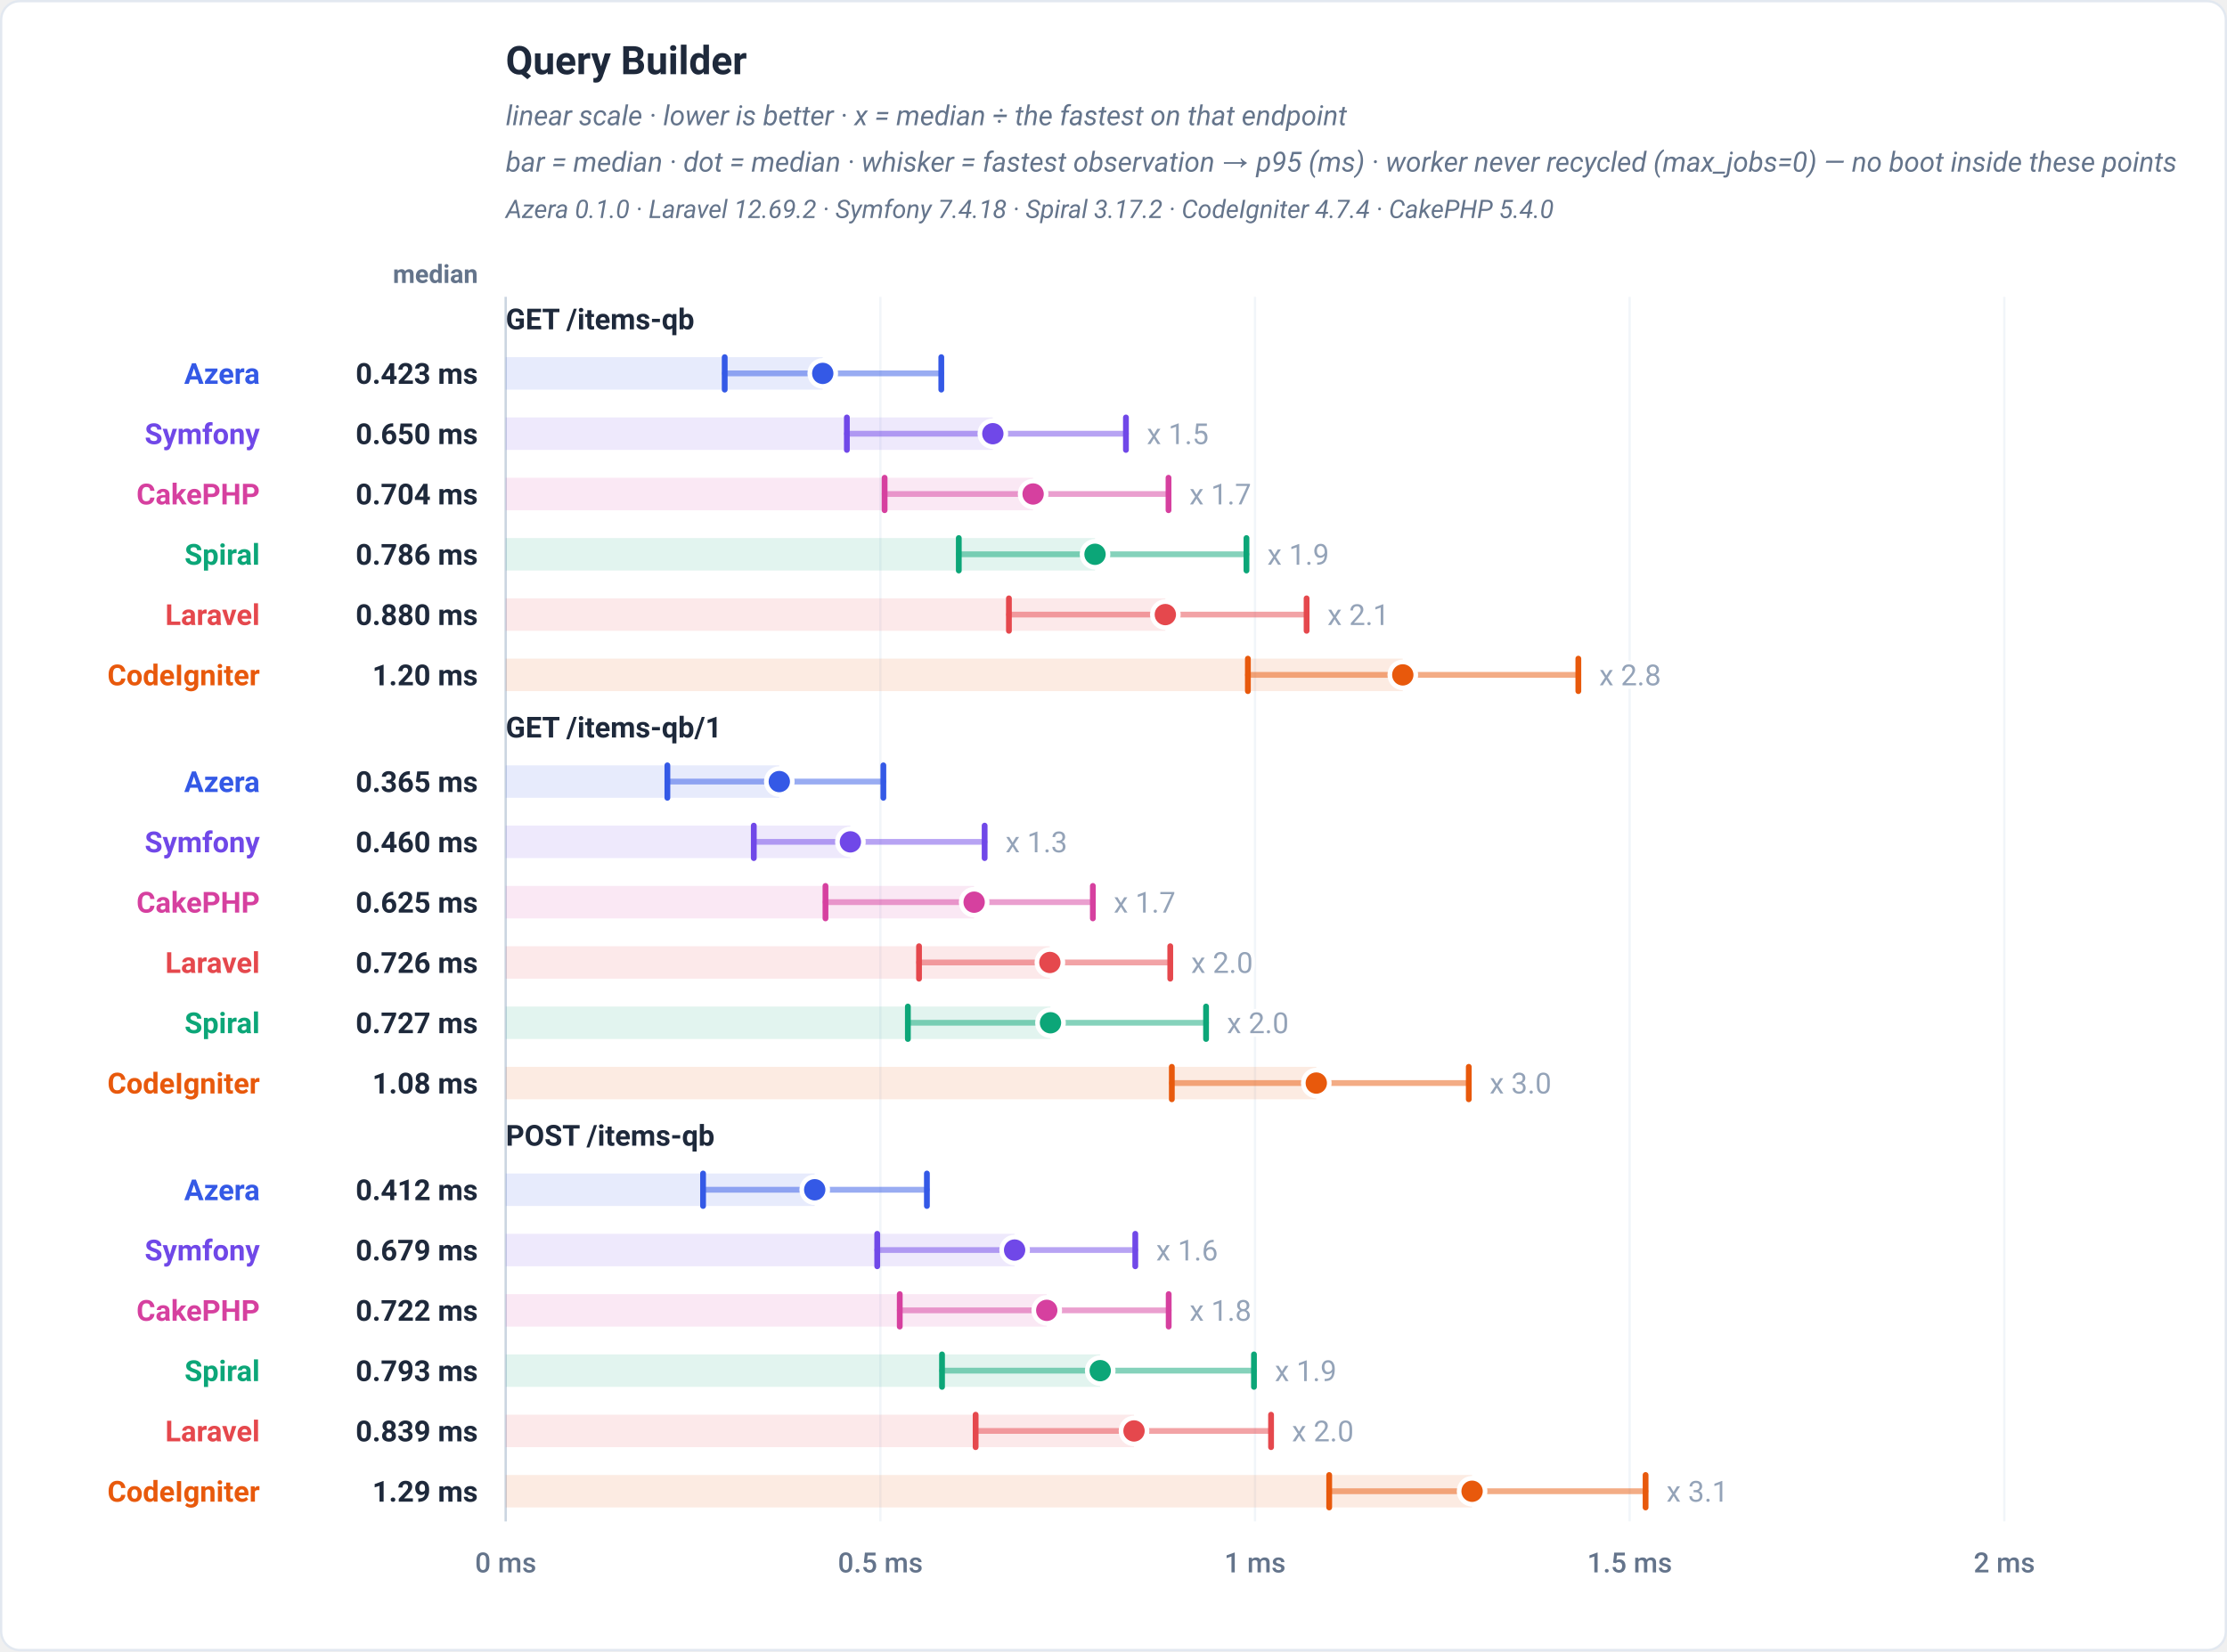
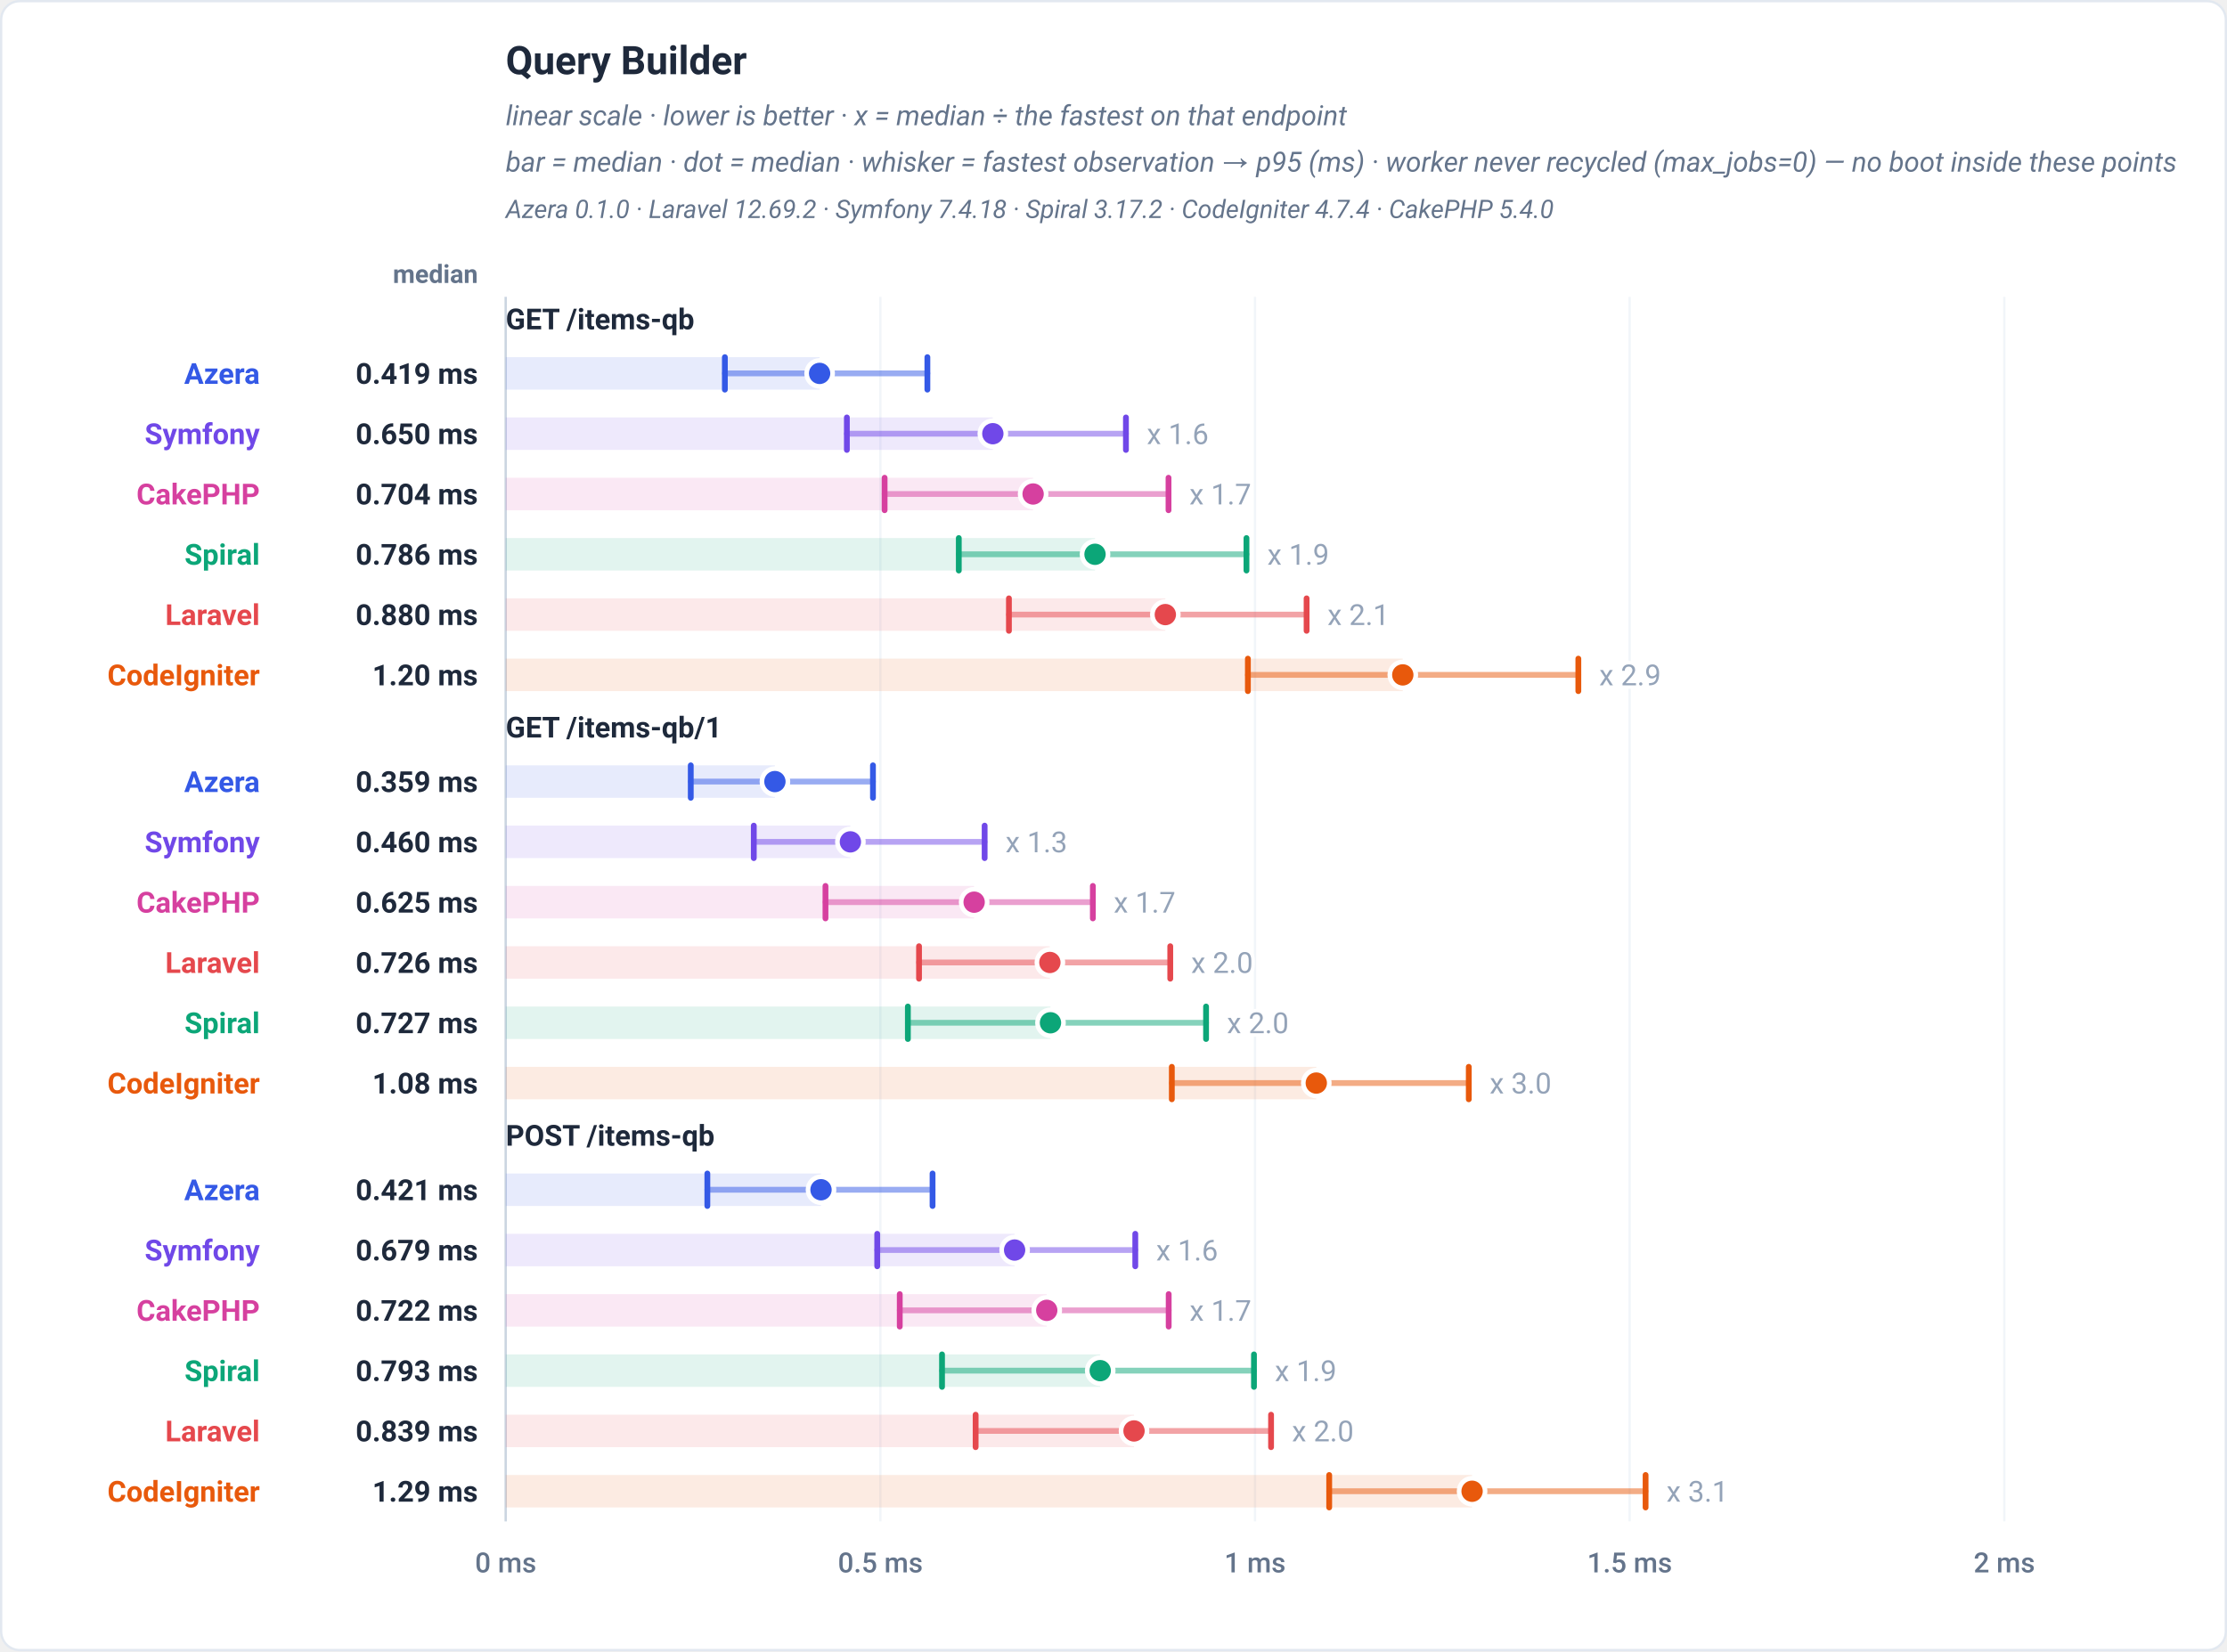
<svg xmlns="http://www.w3.org/2000/svg" viewBox="0 0 960 712" width="960" height="712" role="img" font-family="-apple-system,BlinkMacSystemFont,'Segoe UI',Roboto,Helvetica,Arial,sans-serif">
  <rect x="0.5" y="0.5" width="959" height="711" rx="8" fill="#ffffff" stroke="#e2e8f0" />
  <text x="218" y="32" font-family="-apple-system,BlinkMacSystemFont,'Segoe UI',Roboto,Helvetica,Arial,sans-serif" font-size="17" font-weight="700" fill="#1e293b" text-anchor="start">Query Builder</text>
  <text x="218" y="54" font-family="-apple-system,BlinkMacSystemFont,'Segoe UI',Roboto,Helvetica,Arial,sans-serif" font-size="12" font-weight="400" fill="#64748b" text-anchor="start" font-style="italic">linear scale · lower is better · x = median ÷ the fastest on that endpoint</text>
  <text x="218" y="74" font-family="-apple-system,BlinkMacSystemFont,'Segoe UI',Roboto,Helvetica,Arial,sans-serif" font-size="12" font-weight="400" fill="#64748b" text-anchor="start" font-style="italic">bar = median · dot = median · whisker = fastest observation → p95 (ms) · worker never recycled (max_jobs=0) — no boot inside these points</text>
  <text x="218" y="94" font-family="-apple-system,BlinkMacSystemFont,'Segoe UI',Roboto,Helvetica,Arial,sans-serif" font-size="11" font-weight="400" fill="#64748b" text-anchor="start" font-style="italic">Azera 0.1.0 · Laravel 12.69.2 · Symfony 7.4.18 · Spiral 3.17.2 · CodeIgniter 4.7.4 · CakePHP 5.4.0</text>
  <text x="206" y="122" font-family="-apple-system,BlinkMacSystemFont,'Segoe UI',Roboto,Helvetica,Arial,sans-serif" font-size="11" font-weight="600" fill="#64748b" text-anchor="end">median</text>
  <line x1="218" y1="128" x2="218" y2="656" stroke="#f1f5f9" stroke-width="1" />
  <text x="218" y="678" font-family="-apple-system,BlinkMacSystemFont,'Segoe UI',Roboto,Helvetica,Arial,sans-serif" font-size="12" font-weight="500" fill="#64748b" text-anchor="middle">0 ms</text>
  <line x1="379.5" y1="128" x2="379.5" y2="656" stroke="#f1f5f9" stroke-width="1" />
  <text x="379.5" y="678" font-family="-apple-system,BlinkMacSystemFont,'Segoe UI',Roboto,Helvetica,Arial,sans-serif" font-size="12" font-weight="500" fill="#64748b" text-anchor="middle">0.5 ms</text>
  <line x1="541" y1="128" x2="541" y2="656" stroke="#f1f5f9" stroke-width="1" />
  <text x="541" y="678" font-family="-apple-system,BlinkMacSystemFont,'Segoe UI',Roboto,Helvetica,Arial,sans-serif" font-size="12" font-weight="500" fill="#64748b" text-anchor="middle">1 ms</text>
  <line x1="702.5" y1="128" x2="702.5" y2="656" stroke="#f1f5f9" stroke-width="1" />
  <text x="702.5" y="678" font-family="-apple-system,BlinkMacSystemFont,'Segoe UI',Roboto,Helvetica,Arial,sans-serif" font-size="12" font-weight="500" fill="#64748b" text-anchor="middle">1.5 ms</text>
  <line x1="864" y1="128" x2="864" y2="656" stroke="#f1f5f9" stroke-width="1" />
  <text x="864" y="678" font-family="-apple-system,BlinkMacSystemFont,'Segoe UI',Roboto,Helvetica,Arial,sans-serif" font-size="12" font-weight="500" fill="#64748b" text-anchor="middle">2 ms</text>
  <line x1="218" y1="128" x2="218" y2="656" stroke="#cbd5e1" stroke-width="1" />
  <text x="218" y="142" font-family="-apple-system,BlinkMacSystemFont,'Segoe UI',Roboto,Helvetica,Arial,sans-serif" font-size="12.5" font-weight="700" fill="#1e293b" text-anchor="start">GET /items-qb</text>
-   <rect x="218" y="154" width="136.66" height="14" fill="#3459e6" fill-opacity="0.12" />
-   <line x1="312.4" y1="161" x2="405.77" y2="161" stroke="#3459e6" stroke-width="2.5" stroke-linecap="round" opacity="0.5" />
-   <line x1="312.4" y1="154" x2="312.4" y2="168" stroke="#3459e6" stroke-width="2.5" stroke-linecap="round" />
-   <line x1="405.77" y1="154" x2="405.77" y2="168" stroke="#3459e6" stroke-width="2.5" stroke-linecap="round" />
-   <circle cx="354.66" cy="161" r="5.6" fill="#3459e6" stroke="#ffffff" stroke-width="2" />
+   <rect x="218" y="154" width="135.31" height="14" fill="#3459e6" fill-opacity="0.12" />
+   <line x1="312.47" y1="161" x2="399.77" y2="161" stroke="#3459e6" stroke-width="2.5" stroke-linecap="round" opacity="0.5" />
+   <line x1="312.47" y1="154" x2="312.47" y2="168" stroke="#3459e6" stroke-width="2.5" stroke-linecap="round" />
+   <line x1="399.77" y1="154" x2="399.77" y2="168" stroke="#3459e6" stroke-width="2.5" stroke-linecap="round" />
+   <circle cx="353.31" cy="161" r="5.6" fill="#3459e6" stroke="#ffffff" stroke-width="2" />
  <text x="112" y="165.5" font-family="-apple-system,BlinkMacSystemFont,'Segoe UI',Roboto,Helvetica,Arial,sans-serif" font-size="12.5" font-weight="700" fill="#3459e6" text-anchor="end">Azera</text>
-   <text x="206" y="165.5" font-family="-apple-system,BlinkMacSystemFont,'Segoe UI',Roboto,Helvetica,Arial,sans-serif" font-size="12.5" font-weight="700" fill="#1e293b" text-anchor="end">0.423 ms</text>
+   <text x="206" y="165.5" font-family="-apple-system,BlinkMacSystemFont,'Segoe UI',Roboto,Helvetica,Arial,sans-serif" font-size="12.5" font-weight="700" fill="#1e293b" text-anchor="end">0.419 ms</text>
  <rect x="218" y="180" width="209.98" height="14" fill="#7048e8" fill-opacity="0.12" />
  <line x1="365.06" y1="187" x2="485.36" y2="187" stroke="#7048e8" stroke-width="2.5" stroke-linecap="round" opacity="0.5" />
  <line x1="365.06" y1="180" x2="365.06" y2="194" stroke="#7048e8" stroke-width="2.5" stroke-linecap="round" />
  <line x1="485.36" y1="180" x2="485.36" y2="194" stroke="#7048e8" stroke-width="2.5" stroke-linecap="round" />
  <circle cx="427.98" cy="187" r="5.6" fill="#7048e8" stroke="#ffffff" stroke-width="2" />
-   <text x="494.36" y="191.5" font-family="-apple-system,BlinkMacSystemFont,'Segoe UI',Roboto,Helvetica,Arial,sans-serif" font-size="12.5" font-weight="400" fill="#94a3b8" text-anchor="start" stroke="#ffffff" stroke-width="3" paint-order="stroke" stroke-linejoin="round">x 1.5</text>
+   <text x="494.36" y="191.5" font-family="-apple-system,BlinkMacSystemFont,'Segoe UI',Roboto,Helvetica,Arial,sans-serif" font-size="12.5" font-weight="400" fill="#94a3b8" text-anchor="start" stroke="#ffffff" stroke-width="3" paint-order="stroke" stroke-linejoin="round">x 1.6</text>
  <text x="112" y="191.5" font-family="-apple-system,BlinkMacSystemFont,'Segoe UI',Roboto,Helvetica,Arial,sans-serif" font-size="12.5" font-weight="700" fill="#7048e8" text-anchor="end">Symfony</text>
  <text x="206" y="191.5" font-family="-apple-system,BlinkMacSystemFont,'Segoe UI',Roboto,Helvetica,Arial,sans-serif" font-size="12.5" font-weight="700" fill="#1e293b" text-anchor="end">0.650 ms</text>
  <rect x="218" y="206" width="227.34" height="14" fill="#d6409f" fill-opacity="0.12" />
  <line x1="381.33" y1="213" x2="503.72" y2="213" stroke="#d6409f" stroke-width="2.5" stroke-linecap="round" opacity="0.5" />
  <line x1="381.33" y1="206" x2="381.33" y2="220" stroke="#d6409f" stroke-width="2.5" stroke-linecap="round" />
  <line x1="503.72" y1="206" x2="503.72" y2="220" stroke="#d6409f" stroke-width="2.5" stroke-linecap="round" />
  <circle cx="445.34" cy="213" r="5.6" fill="#d6409f" stroke="#ffffff" stroke-width="2" />
  <text x="512.72" y="217.5" font-family="-apple-system,BlinkMacSystemFont,'Segoe UI',Roboto,Helvetica,Arial,sans-serif" font-size="12.5" font-weight="400" fill="#94a3b8" text-anchor="start" stroke="#ffffff" stroke-width="3" paint-order="stroke" stroke-linejoin="round">x 1.7</text>
  <text x="112" y="217.5" font-family="-apple-system,BlinkMacSystemFont,'Segoe UI',Roboto,Helvetica,Arial,sans-serif" font-size="12.5" font-weight="700" fill="#d6409f" text-anchor="end">CakePHP</text>
  <text x="206" y="217.5" font-family="-apple-system,BlinkMacSystemFont,'Segoe UI',Roboto,Helvetica,Arial,sans-serif" font-size="12.5" font-weight="700" fill="#1e293b" text-anchor="end">0.704 ms</text>
  <rect x="218" y="232" width="254.03" height="14" fill="#0ca678" fill-opacity="0.12" />
  <line x1="413.31" y1="239" x2="537.32" y2="239" stroke="#0ca678" stroke-width="2.5" stroke-linecap="round" opacity="0.5" />
  <line x1="413.31" y1="232" x2="413.31" y2="246" stroke="#0ca678" stroke-width="2.5" stroke-linecap="round" />
  <line x1="537.32" y1="232" x2="537.32" y2="246" stroke="#0ca678" stroke-width="2.5" stroke-linecap="round" />
  <circle cx="472.03" cy="239" r="5.6" fill="#0ca678" stroke="#ffffff" stroke-width="2" />
  <text x="546.32" y="243.5" font-family="-apple-system,BlinkMacSystemFont,'Segoe UI',Roboto,Helvetica,Arial,sans-serif" font-size="12.5" font-weight="400" fill="#94a3b8" text-anchor="start" stroke="#ffffff" stroke-width="3" paint-order="stroke" stroke-linejoin="round">x 1.9</text>
  <text x="112" y="243.5" font-family="-apple-system,BlinkMacSystemFont,'Segoe UI',Roboto,Helvetica,Arial,sans-serif" font-size="12.5" font-weight="700" fill="#0ca678" text-anchor="end">Spiral</text>
  <text x="206" y="243.5" font-family="-apple-system,BlinkMacSystemFont,'Segoe UI',Roboto,Helvetica,Arial,sans-serif" font-size="12.5" font-weight="700" fill="#1e293b" text-anchor="end">0.786 ms</text>
  <rect x="218" y="258" width="284.34" height="14" fill="#e5484d" fill-opacity="0.12" />
  <line x1="434.92" y1="265" x2="563.24" y2="265" stroke="#e5484d" stroke-width="2.5" stroke-linecap="round" opacity="0.5" />
  <line x1="434.92" y1="258" x2="434.92" y2="272" stroke="#e5484d" stroke-width="2.5" stroke-linecap="round" />
  <line x1="563.24" y1="258" x2="563.24" y2="272" stroke="#e5484d" stroke-width="2.5" stroke-linecap="round" />
  <circle cx="502.34" cy="265" r="5.6" fill="#e5484d" stroke="#ffffff" stroke-width="2" />
  <text x="572.24" y="269.5" font-family="-apple-system,BlinkMacSystemFont,'Segoe UI',Roboto,Helvetica,Arial,sans-serif" font-size="12.5" font-weight="400" fill="#94a3b8" text-anchor="start" stroke="#ffffff" stroke-width="3" paint-order="stroke" stroke-linejoin="round">x 2.1</text>
  <text x="112" y="269.5" font-family="-apple-system,BlinkMacSystemFont,'Segoe UI',Roboto,Helvetica,Arial,sans-serif" font-size="12.5" font-weight="700" fill="#e5484d" text-anchor="end">Laravel</text>
  <text x="206" y="269.5" font-family="-apple-system,BlinkMacSystemFont,'Segoe UI',Roboto,Helvetica,Arial,sans-serif" font-size="12.5" font-weight="700" fill="#1e293b" text-anchor="end">0.880 ms</text>
  <rect x="218" y="284" width="386.7" height="14" fill="#e8590c" fill-opacity="0.12" />
  <line x1="537.93" y1="291" x2="680.38" y2="291" stroke="#e8590c" stroke-width="2.5" stroke-linecap="round" opacity="0.5" />
  <line x1="537.93" y1="284" x2="537.93" y2="298" stroke="#e8590c" stroke-width="2.5" stroke-linecap="round" />
  <line x1="680.38" y1="284" x2="680.38" y2="298" stroke="#e8590c" stroke-width="2.5" stroke-linecap="round" />
  <circle cx="604.7" cy="291" r="5.6" fill="#e8590c" stroke="#ffffff" stroke-width="2" />
-   <text x="689.38" y="295.5" font-family="-apple-system,BlinkMacSystemFont,'Segoe UI',Roboto,Helvetica,Arial,sans-serif" font-size="12.5" font-weight="400" fill="#94a3b8" text-anchor="start" stroke="#ffffff" stroke-width="3" paint-order="stroke" stroke-linejoin="round">x 2.8</text>
+   <text x="689.38" y="295.5" font-family="-apple-system,BlinkMacSystemFont,'Segoe UI',Roboto,Helvetica,Arial,sans-serif" font-size="12.5" font-weight="400" fill="#94a3b8" text-anchor="start" stroke="#ffffff" stroke-width="3" paint-order="stroke" stroke-linejoin="round">x 2.9</text>
  <text x="112" y="295.5" font-family="-apple-system,BlinkMacSystemFont,'Segoe UI',Roboto,Helvetica,Arial,sans-serif" font-size="12.5" font-weight="700" fill="#e8590c" text-anchor="end">CodeIgniter</text>
  <text x="206" y="295.5" font-family="-apple-system,BlinkMacSystemFont,'Segoe UI',Roboto,Helvetica,Arial,sans-serif" font-size="12.5" font-weight="700" fill="#1e293b" text-anchor="end">1.20 ms</text>
  <text x="218" y="318" font-family="-apple-system,BlinkMacSystemFont,'Segoe UI',Roboto,Helvetica,Arial,sans-serif" font-size="12.5" font-weight="700" fill="#1e293b" text-anchor="start">GET /items-qb/1</text>
-   <rect x="218" y="330" width="117.93" height="14" fill="#3459e6" fill-opacity="0.12" />
-   <line x1="287.69" y1="337" x2="380.79" y2="337" stroke="#3459e6" stroke-width="2.5" stroke-linecap="round" opacity="0.5" />
-   <line x1="287.69" y1="330" x2="287.69" y2="344" stroke="#3459e6" stroke-width="2.5" stroke-linecap="round" />
-   <line x1="380.79" y1="330" x2="380.79" y2="344" stroke="#3459e6" stroke-width="2.5" stroke-linecap="round" />
-   <circle cx="335.93" cy="337" r="5.6" fill="#3459e6" stroke="#ffffff" stroke-width="2" />
+   <rect x="218" y="330" width="116.04" height="14" fill="#3459e6" fill-opacity="0.12" />
+   <line x1="297.77" y1="337" x2="376.31" y2="337" stroke="#3459e6" stroke-width="2.5" stroke-linecap="round" opacity="0.5" />
+   <line x1="297.77" y1="330" x2="297.77" y2="344" stroke="#3459e6" stroke-width="2.5" stroke-linecap="round" />
+   <line x1="376.31" y1="330" x2="376.31" y2="344" stroke="#3459e6" stroke-width="2.5" stroke-linecap="round" />
+   <circle cx="334.04" cy="337" r="5.6" fill="#3459e6" stroke="#ffffff" stroke-width="2" />
  <text x="112" y="341.5" font-family="-apple-system,BlinkMacSystemFont,'Segoe UI',Roboto,Helvetica,Arial,sans-serif" font-size="12.5" font-weight="700" fill="#3459e6" text-anchor="end">Azera</text>
-   <text x="206" y="341.5" font-family="-apple-system,BlinkMacSystemFont,'Segoe UI',Roboto,Helvetica,Arial,sans-serif" font-size="12.5" font-weight="700" fill="#1e293b" text-anchor="end">0.365 ms</text>
+   <text x="206" y="341.5" font-family="-apple-system,BlinkMacSystemFont,'Segoe UI',Roboto,Helvetica,Arial,sans-serif" font-size="12.5" font-weight="700" fill="#1e293b" text-anchor="end">0.359 ms</text>
  <rect x="218" y="356" width="148.58" height="14" fill="#7048e8" fill-opacity="0.12" />
  <line x1="324.94" y1="363" x2="424.45" y2="363" stroke="#7048e8" stroke-width="2.5" stroke-linecap="round" opacity="0.5" />
  <line x1="324.94" y1="356" x2="324.94" y2="370" stroke="#7048e8" stroke-width="2.5" stroke-linecap="round" />
  <line x1="424.45" y1="356" x2="424.45" y2="370" stroke="#7048e8" stroke-width="2.5" stroke-linecap="round" />
  <circle cx="366.58" cy="363" r="5.6" fill="#7048e8" stroke="#ffffff" stroke-width="2" />
  <text x="433.45" y="367.5" font-family="-apple-system,BlinkMacSystemFont,'Segoe UI',Roboto,Helvetica,Arial,sans-serif" font-size="12.5" font-weight="400" fill="#94a3b8" text-anchor="start" stroke="#ffffff" stroke-width="3" paint-order="stroke" stroke-linejoin="round">x 1.3</text>
  <text x="112" y="367.5" font-family="-apple-system,BlinkMacSystemFont,'Segoe UI',Roboto,Helvetica,Arial,sans-serif" font-size="12.5" font-weight="700" fill="#7048e8" text-anchor="end">Symfony</text>
  <text x="206" y="367.5" font-family="-apple-system,BlinkMacSystemFont,'Segoe UI',Roboto,Helvetica,Arial,sans-serif" font-size="12.5" font-weight="700" fill="#1e293b" text-anchor="end">0.460 ms</text>
  <rect x="218" y="382" width="201.92" height="14" fill="#d6409f" fill-opacity="0.12" />
  <line x1="355.84" y1="389" x2="471.1" y2="389" stroke="#d6409f" stroke-width="2.5" stroke-linecap="round" opacity="0.5" />
  <line x1="355.84" y1="382" x2="355.84" y2="396" stroke="#d6409f" stroke-width="2.5" stroke-linecap="round" />
  <line x1="471.1" y1="382" x2="471.1" y2="396" stroke="#d6409f" stroke-width="2.5" stroke-linecap="round" />
  <circle cx="419.92" cy="389" r="5.6" fill="#d6409f" stroke="#ffffff" stroke-width="2" />
  <text x="480.1" y="393.5" font-family="-apple-system,BlinkMacSystemFont,'Segoe UI',Roboto,Helvetica,Arial,sans-serif" font-size="12.5" font-weight="400" fill="#94a3b8" text-anchor="start" stroke="#ffffff" stroke-width="3" paint-order="stroke" stroke-linejoin="round">x 1.7</text>
  <text x="112" y="393.5" font-family="-apple-system,BlinkMacSystemFont,'Segoe UI',Roboto,Helvetica,Arial,sans-serif" font-size="12.5" font-weight="700" fill="#d6409f" text-anchor="end">CakePHP</text>
  <text x="206" y="393.5" font-family="-apple-system,BlinkMacSystemFont,'Segoe UI',Roboto,Helvetica,Arial,sans-serif" font-size="12.5" font-weight="700" fill="#1e293b" text-anchor="end">0.625 ms</text>
  <rect x="218" y="408" width="234.57" height="14" fill="#e5484d" fill-opacity="0.12" />
  <line x1="396.17" y1="415" x2="504.47" y2="415" stroke="#e5484d" stroke-width="2.5" stroke-linecap="round" opacity="0.5" />
  <line x1="396.17" y1="408" x2="396.17" y2="422" stroke="#e5484d" stroke-width="2.5" stroke-linecap="round" />
  <line x1="504.47" y1="408" x2="504.47" y2="422" stroke="#e5484d" stroke-width="2.5" stroke-linecap="round" />
  <circle cx="452.57" cy="415" r="5.6" fill="#e5484d" stroke="#ffffff" stroke-width="2" />
  <text x="513.47" y="419.5" font-family="-apple-system,BlinkMacSystemFont,'Segoe UI',Roboto,Helvetica,Arial,sans-serif" font-size="12.5" font-weight="400" fill="#94a3b8" text-anchor="start" stroke="#ffffff" stroke-width="3" paint-order="stroke" stroke-linejoin="round">x 2.0</text>
  <text x="112" y="419.5" font-family="-apple-system,BlinkMacSystemFont,'Segoe UI',Roboto,Helvetica,Arial,sans-serif" font-size="12.5" font-weight="700" fill="#e5484d" text-anchor="end">Laravel</text>
  <text x="206" y="419.5" font-family="-apple-system,BlinkMacSystemFont,'Segoe UI',Roboto,Helvetica,Arial,sans-serif" font-size="12.5" font-weight="700" fill="#1e293b" text-anchor="end">0.726 ms</text>
  <rect x="218" y="434" width="234.83" height="14" fill="#0ca678" fill-opacity="0.12" />
  <line x1="391.36" y1="441" x2="519.9" y2="441" stroke="#0ca678" stroke-width="2.5" stroke-linecap="round" opacity="0.5" />
  <line x1="391.36" y1="434" x2="391.36" y2="448" stroke="#0ca678" stroke-width="2.5" stroke-linecap="round" />
  <line x1="519.9" y1="434" x2="519.9" y2="448" stroke="#0ca678" stroke-width="2.5" stroke-linecap="round" />
  <circle cx="452.83" cy="441" r="5.6" fill="#0ca678" stroke="#ffffff" stroke-width="2" />
  <text x="528.9" y="445.5" font-family="-apple-system,BlinkMacSystemFont,'Segoe UI',Roboto,Helvetica,Arial,sans-serif" font-size="12.5" font-weight="400" fill="#94a3b8" text-anchor="start" stroke="#ffffff" stroke-width="3" paint-order="stroke" stroke-linejoin="round">x 2.0</text>
  <text x="112" y="445.5" font-family="-apple-system,BlinkMacSystemFont,'Segoe UI',Roboto,Helvetica,Arial,sans-serif" font-size="12.5" font-weight="700" fill="#0ca678" text-anchor="end">Spiral</text>
  <text x="206" y="445.5" font-family="-apple-system,BlinkMacSystemFont,'Segoe UI',Roboto,Helvetica,Arial,sans-serif" font-size="12.5" font-weight="700" fill="#1e293b" text-anchor="end">0.727 ms</text>
  <rect x="218" y="460" width="349.41" height="14" fill="#e8590c" fill-opacity="0.12" />
  <line x1="505.14" y1="467" x2="633.15" y2="467" stroke="#e8590c" stroke-width="2.5" stroke-linecap="round" opacity="0.5" />
  <line x1="505.14" y1="460" x2="505.14" y2="474" stroke="#e8590c" stroke-width="2.5" stroke-linecap="round" />
  <line x1="633.15" y1="460" x2="633.15" y2="474" stroke="#e8590c" stroke-width="2.5" stroke-linecap="round" />
  <circle cx="567.41" cy="467" r="5.6" fill="#e8590c" stroke="#ffffff" stroke-width="2" />
  <text x="642.15" y="471.5" font-family="-apple-system,BlinkMacSystemFont,'Segoe UI',Roboto,Helvetica,Arial,sans-serif" font-size="12.5" font-weight="400" fill="#94a3b8" text-anchor="start" stroke="#ffffff" stroke-width="3" paint-order="stroke" stroke-linejoin="round">x 3.0</text>
  <text x="112" y="471.5" font-family="-apple-system,BlinkMacSystemFont,'Segoe UI',Roboto,Helvetica,Arial,sans-serif" font-size="12.5" font-weight="700" fill="#e8590c" text-anchor="end">CodeIgniter</text>
  <text x="206" y="471.5" font-family="-apple-system,BlinkMacSystemFont,'Segoe UI',Roboto,Helvetica,Arial,sans-serif" font-size="12.5" font-weight="700" fill="#1e293b" text-anchor="end">1.08 ms</text>
  <text x="218" y="494" font-family="-apple-system,BlinkMacSystemFont,'Segoe UI',Roboto,Helvetica,Arial,sans-serif" font-size="12.5" font-weight="700" fill="#1e293b" text-anchor="start">POST /items-qb</text>
-   <rect x="218" y="506" width="133.2" height="14" fill="#3459e6" fill-opacity="0.12" />
-   <line x1="303.07" y1="513" x2="399.56" y2="513" stroke="#3459e6" stroke-width="2.5" stroke-linecap="round" opacity="0.5" />
-   <line x1="303.07" y1="506" x2="303.07" y2="520" stroke="#3459e6" stroke-width="2.5" stroke-linecap="round" />
-   <line x1="399.56" y1="506" x2="399.56" y2="520" stroke="#3459e6" stroke-width="2.5" stroke-linecap="round" />
-   <circle cx="351.2" cy="513" r="5.6" fill="#3459e6" stroke="#ffffff" stroke-width="2" />
+   <rect x="218" y="506" width="135.91" height="14" fill="#3459e6" fill-opacity="0.12" />
+   <line x1="304.92" y1="513" x2="402" y2="513" stroke="#3459e6" stroke-width="2.5" stroke-linecap="round" opacity="0.5" />
+   <line x1="304.92" y1="506" x2="304.92" y2="520" stroke="#3459e6" stroke-width="2.5" stroke-linecap="round" />
+   <line x1="402" y1="506" x2="402" y2="520" stroke="#3459e6" stroke-width="2.5" stroke-linecap="round" />
+   <circle cx="353.91" cy="513" r="5.6" fill="#3459e6" stroke="#ffffff" stroke-width="2" />
  <text x="112" y="517.5" font-family="-apple-system,BlinkMacSystemFont,'Segoe UI',Roboto,Helvetica,Arial,sans-serif" font-size="12.5" font-weight="700" fill="#3459e6" text-anchor="end">Azera</text>
-   <text x="206" y="517.5" font-family="-apple-system,BlinkMacSystemFont,'Segoe UI',Roboto,Helvetica,Arial,sans-serif" font-size="12.5" font-weight="700" fill="#1e293b" text-anchor="end">0.412 ms</text>
+   <text x="206" y="517.5" font-family="-apple-system,BlinkMacSystemFont,'Segoe UI',Roboto,Helvetica,Arial,sans-serif" font-size="12.5" font-weight="700" fill="#1e293b" text-anchor="end">0.421 ms</text>
  <rect x="218" y="532" width="219.37" height="14" fill="#7048e8" fill-opacity="0.12" />
  <line x1="378.15" y1="539" x2="489.39" y2="539" stroke="#7048e8" stroke-width="2.5" stroke-linecap="round" opacity="0.5" />
  <line x1="378.15" y1="532" x2="378.15" y2="546" stroke="#7048e8" stroke-width="2.5" stroke-linecap="round" />
  <line x1="489.39" y1="532" x2="489.39" y2="546" stroke="#7048e8" stroke-width="2.5" stroke-linecap="round" />
  <circle cx="437.37" cy="539" r="5.6" fill="#7048e8" stroke="#ffffff" stroke-width="2" />
  <text x="498.39" y="543.5" font-family="-apple-system,BlinkMacSystemFont,'Segoe UI',Roboto,Helvetica,Arial,sans-serif" font-size="12.5" font-weight="400" fill="#94a3b8" text-anchor="start" stroke="#ffffff" stroke-width="3" paint-order="stroke" stroke-linejoin="round">x 1.6</text>
  <text x="112" y="543.5" font-family="-apple-system,BlinkMacSystemFont,'Segoe UI',Roboto,Helvetica,Arial,sans-serif" font-size="12.5" font-weight="700" fill="#7048e8" text-anchor="end">Symfony</text>
  <text x="206" y="543.5" font-family="-apple-system,BlinkMacSystemFont,'Segoe UI',Roboto,Helvetica,Arial,sans-serif" font-size="12.5" font-weight="700" fill="#1e293b" text-anchor="end">0.679 ms</text>
  <rect x="218" y="558" width="233.22" height="14" fill="#d6409f" fill-opacity="0.12" />
  <line x1="387.86" y1="565" x2="503.79" y2="565" stroke="#d6409f" stroke-width="2.5" stroke-linecap="round" opacity="0.5" />
  <line x1="387.86" y1="558" x2="387.86" y2="572" stroke="#d6409f" stroke-width="2.5" stroke-linecap="round" />
  <line x1="503.79" y1="558" x2="503.79" y2="572" stroke="#d6409f" stroke-width="2.5" stroke-linecap="round" />
  <circle cx="451.22" cy="565" r="5.6" fill="#d6409f" stroke="#ffffff" stroke-width="2" />
-   <text x="512.79" y="569.5" font-family="-apple-system,BlinkMacSystemFont,'Segoe UI',Roboto,Helvetica,Arial,sans-serif" font-size="12.5" font-weight="400" fill="#94a3b8" text-anchor="start" stroke="#ffffff" stroke-width="3" paint-order="stroke" stroke-linejoin="round">x 1.8</text>
+   <text x="512.79" y="569.5" font-family="-apple-system,BlinkMacSystemFont,'Segoe UI',Roboto,Helvetica,Arial,sans-serif" font-size="12.5" font-weight="400" fill="#94a3b8" text-anchor="start" stroke="#ffffff" stroke-width="3" paint-order="stroke" stroke-linejoin="round">x 1.7</text>
  <text x="112" y="569.5" font-family="-apple-system,BlinkMacSystemFont,'Segoe UI',Roboto,Helvetica,Arial,sans-serif" font-size="12.5" font-weight="700" fill="#d6409f" text-anchor="end">CakePHP</text>
  <text x="206" y="569.5" font-family="-apple-system,BlinkMacSystemFont,'Segoe UI',Roboto,Helvetica,Arial,sans-serif" font-size="12.5" font-weight="700" fill="#1e293b" text-anchor="end">0.722 ms</text>
  <rect x="218" y="584" width="256.27" height="14" fill="#0ca678" fill-opacity="0.12" />
  <line x1="406.08" y1="591" x2="540.55" y2="591" stroke="#0ca678" stroke-width="2.5" stroke-linecap="round" opacity="0.5" />
  <line x1="406.08" y1="584" x2="406.08" y2="598" stroke="#0ca678" stroke-width="2.5" stroke-linecap="round" />
  <line x1="540.55" y1="584" x2="540.55" y2="598" stroke="#0ca678" stroke-width="2.5" stroke-linecap="round" />
  <circle cx="474.27" cy="591" r="5.6" fill="#0ca678" stroke="#ffffff" stroke-width="2" />
  <text x="549.55" y="595.5" font-family="-apple-system,BlinkMacSystemFont,'Segoe UI',Roboto,Helvetica,Arial,sans-serif" font-size="12.5" font-weight="400" fill="#94a3b8" text-anchor="start" stroke="#ffffff" stroke-width="3" paint-order="stroke" stroke-linejoin="round">x 1.9</text>
  <text x="112" y="595.5" font-family="-apple-system,BlinkMacSystemFont,'Segoe UI',Roboto,Helvetica,Arial,sans-serif" font-size="12.5" font-weight="700" fill="#0ca678" text-anchor="end">Spiral</text>
  <text x="206" y="595.5" font-family="-apple-system,BlinkMacSystemFont,'Segoe UI',Roboto,Helvetica,Arial,sans-serif" font-size="12.5" font-weight="700" fill="#1e293b" text-anchor="end">0.793 ms</text>
  <rect x="218" y="610" width="270.84" height="14" fill="#e5484d" fill-opacity="0.12" />
  <line x1="420.57" y1="617" x2="547.92" y2="617" stroke="#e5484d" stroke-width="2.5" stroke-linecap="round" opacity="0.5" />
  <line x1="420.57" y1="610" x2="420.57" y2="624" stroke="#e5484d" stroke-width="2.5" stroke-linecap="round" />
  <line x1="547.92" y1="610" x2="547.92" y2="624" stroke="#e5484d" stroke-width="2.5" stroke-linecap="round" />
  <circle cx="488.84" cy="617" r="5.6" fill="#e5484d" stroke="#ffffff" stroke-width="2" />
  <text x="556.92" y="621.5" font-family="-apple-system,BlinkMacSystemFont,'Segoe UI',Roboto,Helvetica,Arial,sans-serif" font-size="12.5" font-weight="400" fill="#94a3b8" text-anchor="start" stroke="#ffffff" stroke-width="3" paint-order="stroke" stroke-linejoin="round">x 2.0</text>
  <text x="112" y="621.5" font-family="-apple-system,BlinkMacSystemFont,'Segoe UI',Roboto,Helvetica,Arial,sans-serif" font-size="12.5" font-weight="700" fill="#e5484d" text-anchor="end">Laravel</text>
  <text x="206" y="621.5" font-family="-apple-system,BlinkMacSystemFont,'Segoe UI',Roboto,Helvetica,Arial,sans-serif" font-size="12.5" font-weight="700" fill="#1e293b" text-anchor="end">0.839 ms</text>
  <rect x="218" y="636" width="416.57" height="14" fill="#e8590c" fill-opacity="0.12" />
  <line x1="572.98" y1="643" x2="709.37" y2="643" stroke="#e8590c" stroke-width="2.5" stroke-linecap="round" opacity="0.5" />
  <line x1="572.98" y1="636" x2="572.98" y2="650" stroke="#e8590c" stroke-width="2.5" stroke-linecap="round" />
  <line x1="709.37" y1="636" x2="709.37" y2="650" stroke="#e8590c" stroke-width="2.5" stroke-linecap="round" />
  <circle cx="634.57" cy="643" r="5.6" fill="#e8590c" stroke="#ffffff" stroke-width="2" />
  <text x="718.37" y="647.5" font-family="-apple-system,BlinkMacSystemFont,'Segoe UI',Roboto,Helvetica,Arial,sans-serif" font-size="12.5" font-weight="400" fill="#94a3b8" text-anchor="start" stroke="#ffffff" stroke-width="3" paint-order="stroke" stroke-linejoin="round">x 3.1</text>
  <text x="112" y="647.5" font-family="-apple-system,BlinkMacSystemFont,'Segoe UI',Roboto,Helvetica,Arial,sans-serif" font-size="12.5" font-weight="700" fill="#e8590c" text-anchor="end">CodeIgniter</text>
  <text x="206" y="647.5" font-family="-apple-system,BlinkMacSystemFont,'Segoe UI',Roboto,Helvetica,Arial,sans-serif" font-size="12.5" font-weight="700" fill="#1e293b" text-anchor="end">1.29 ms</text>
</svg>
